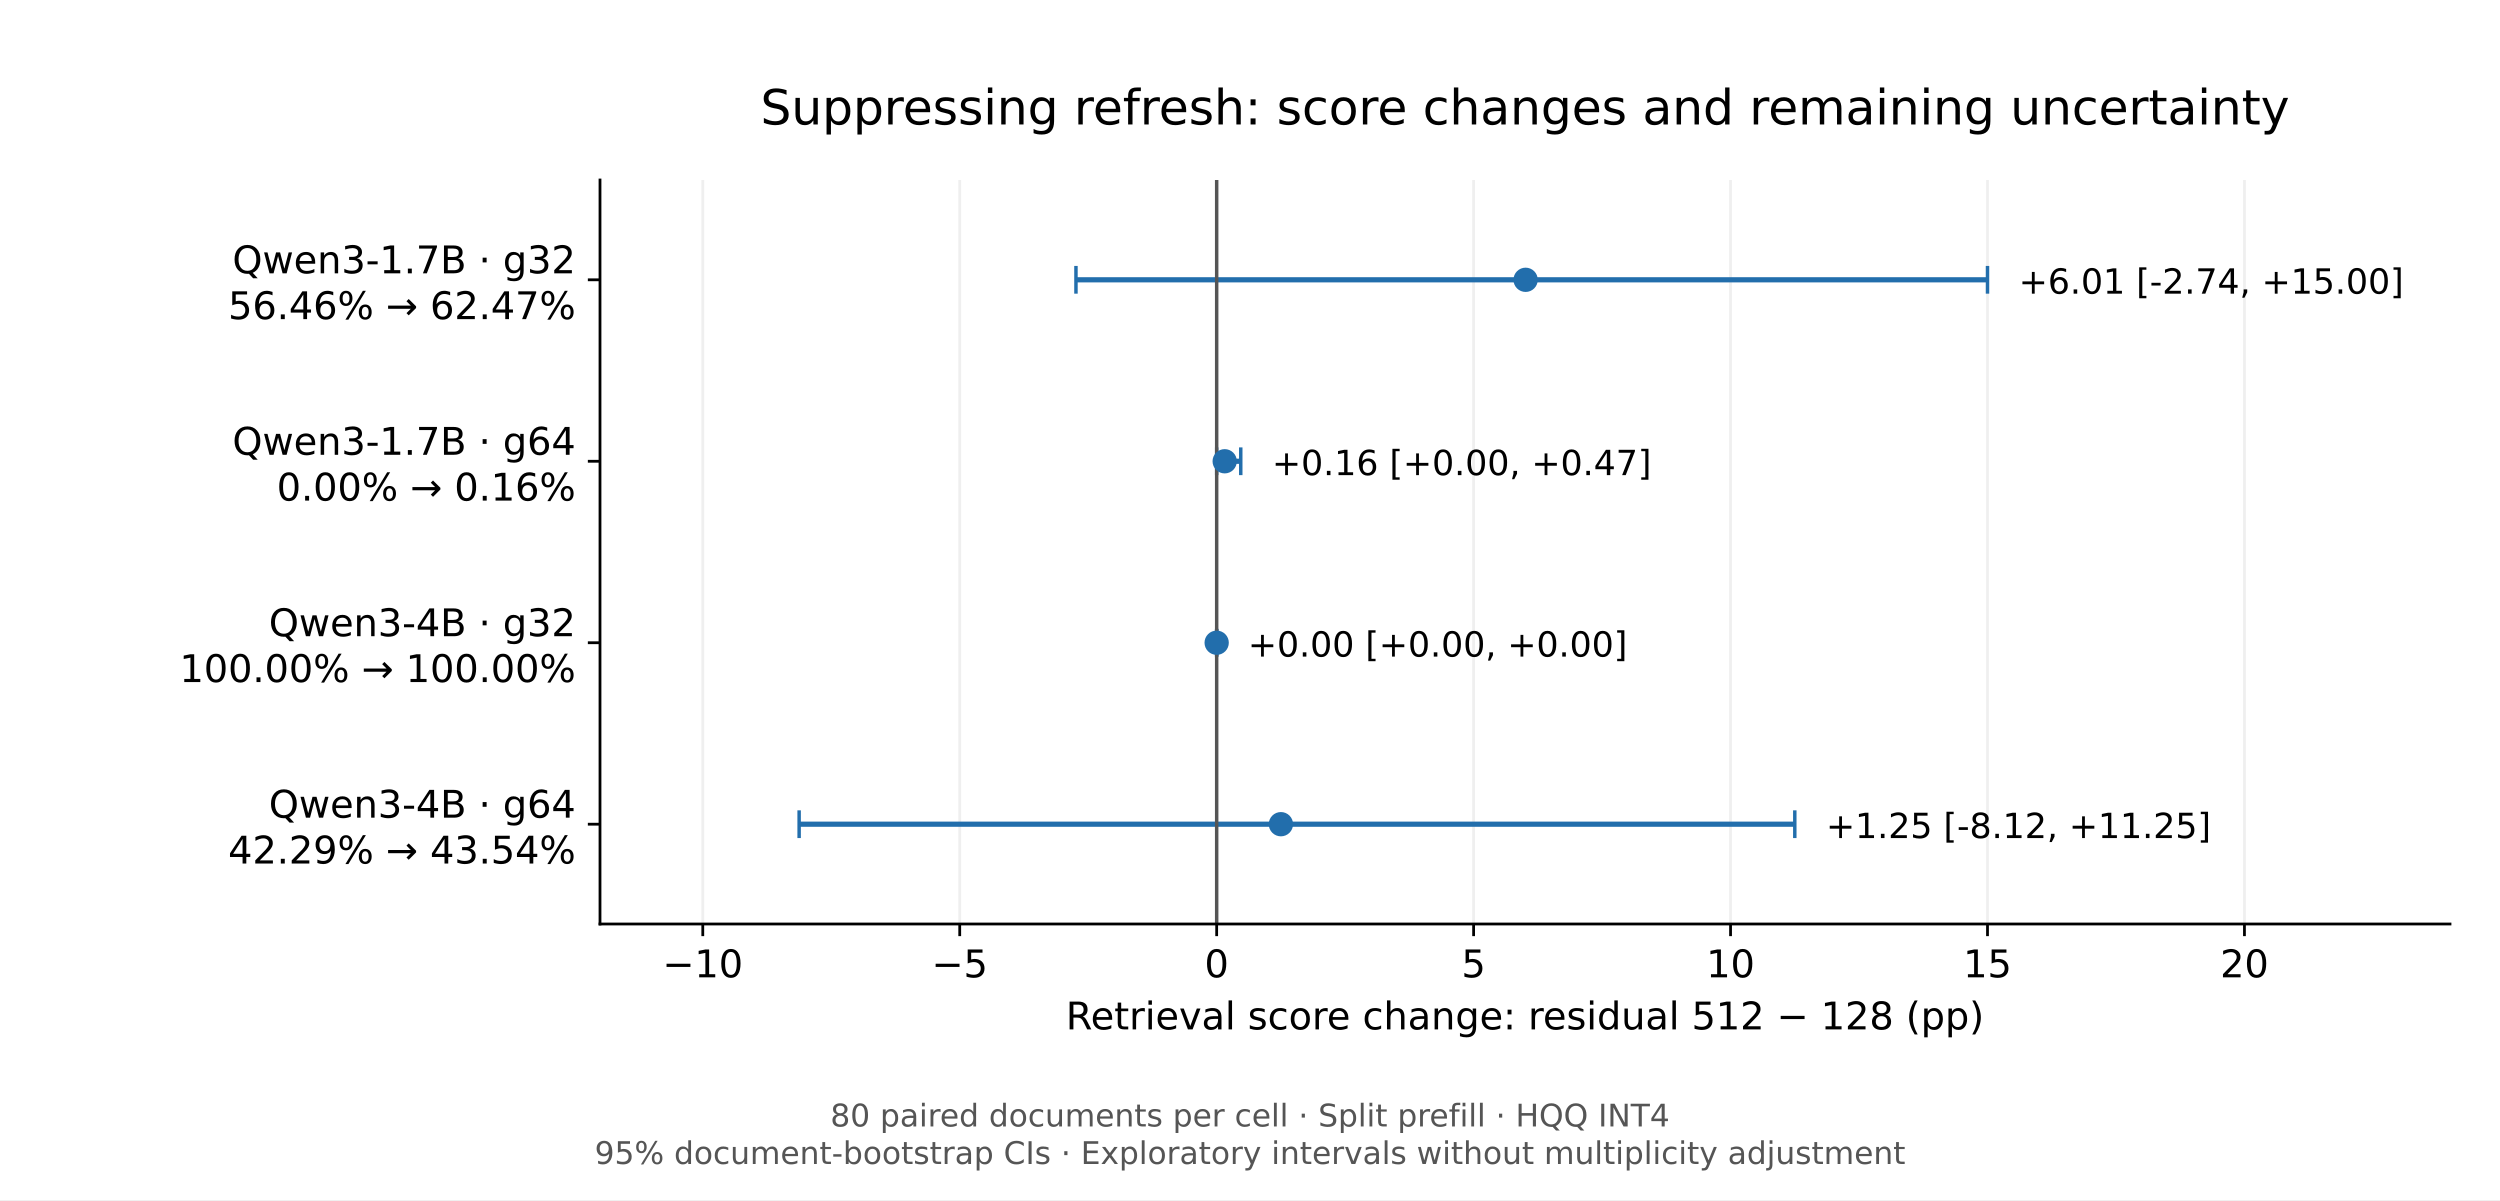
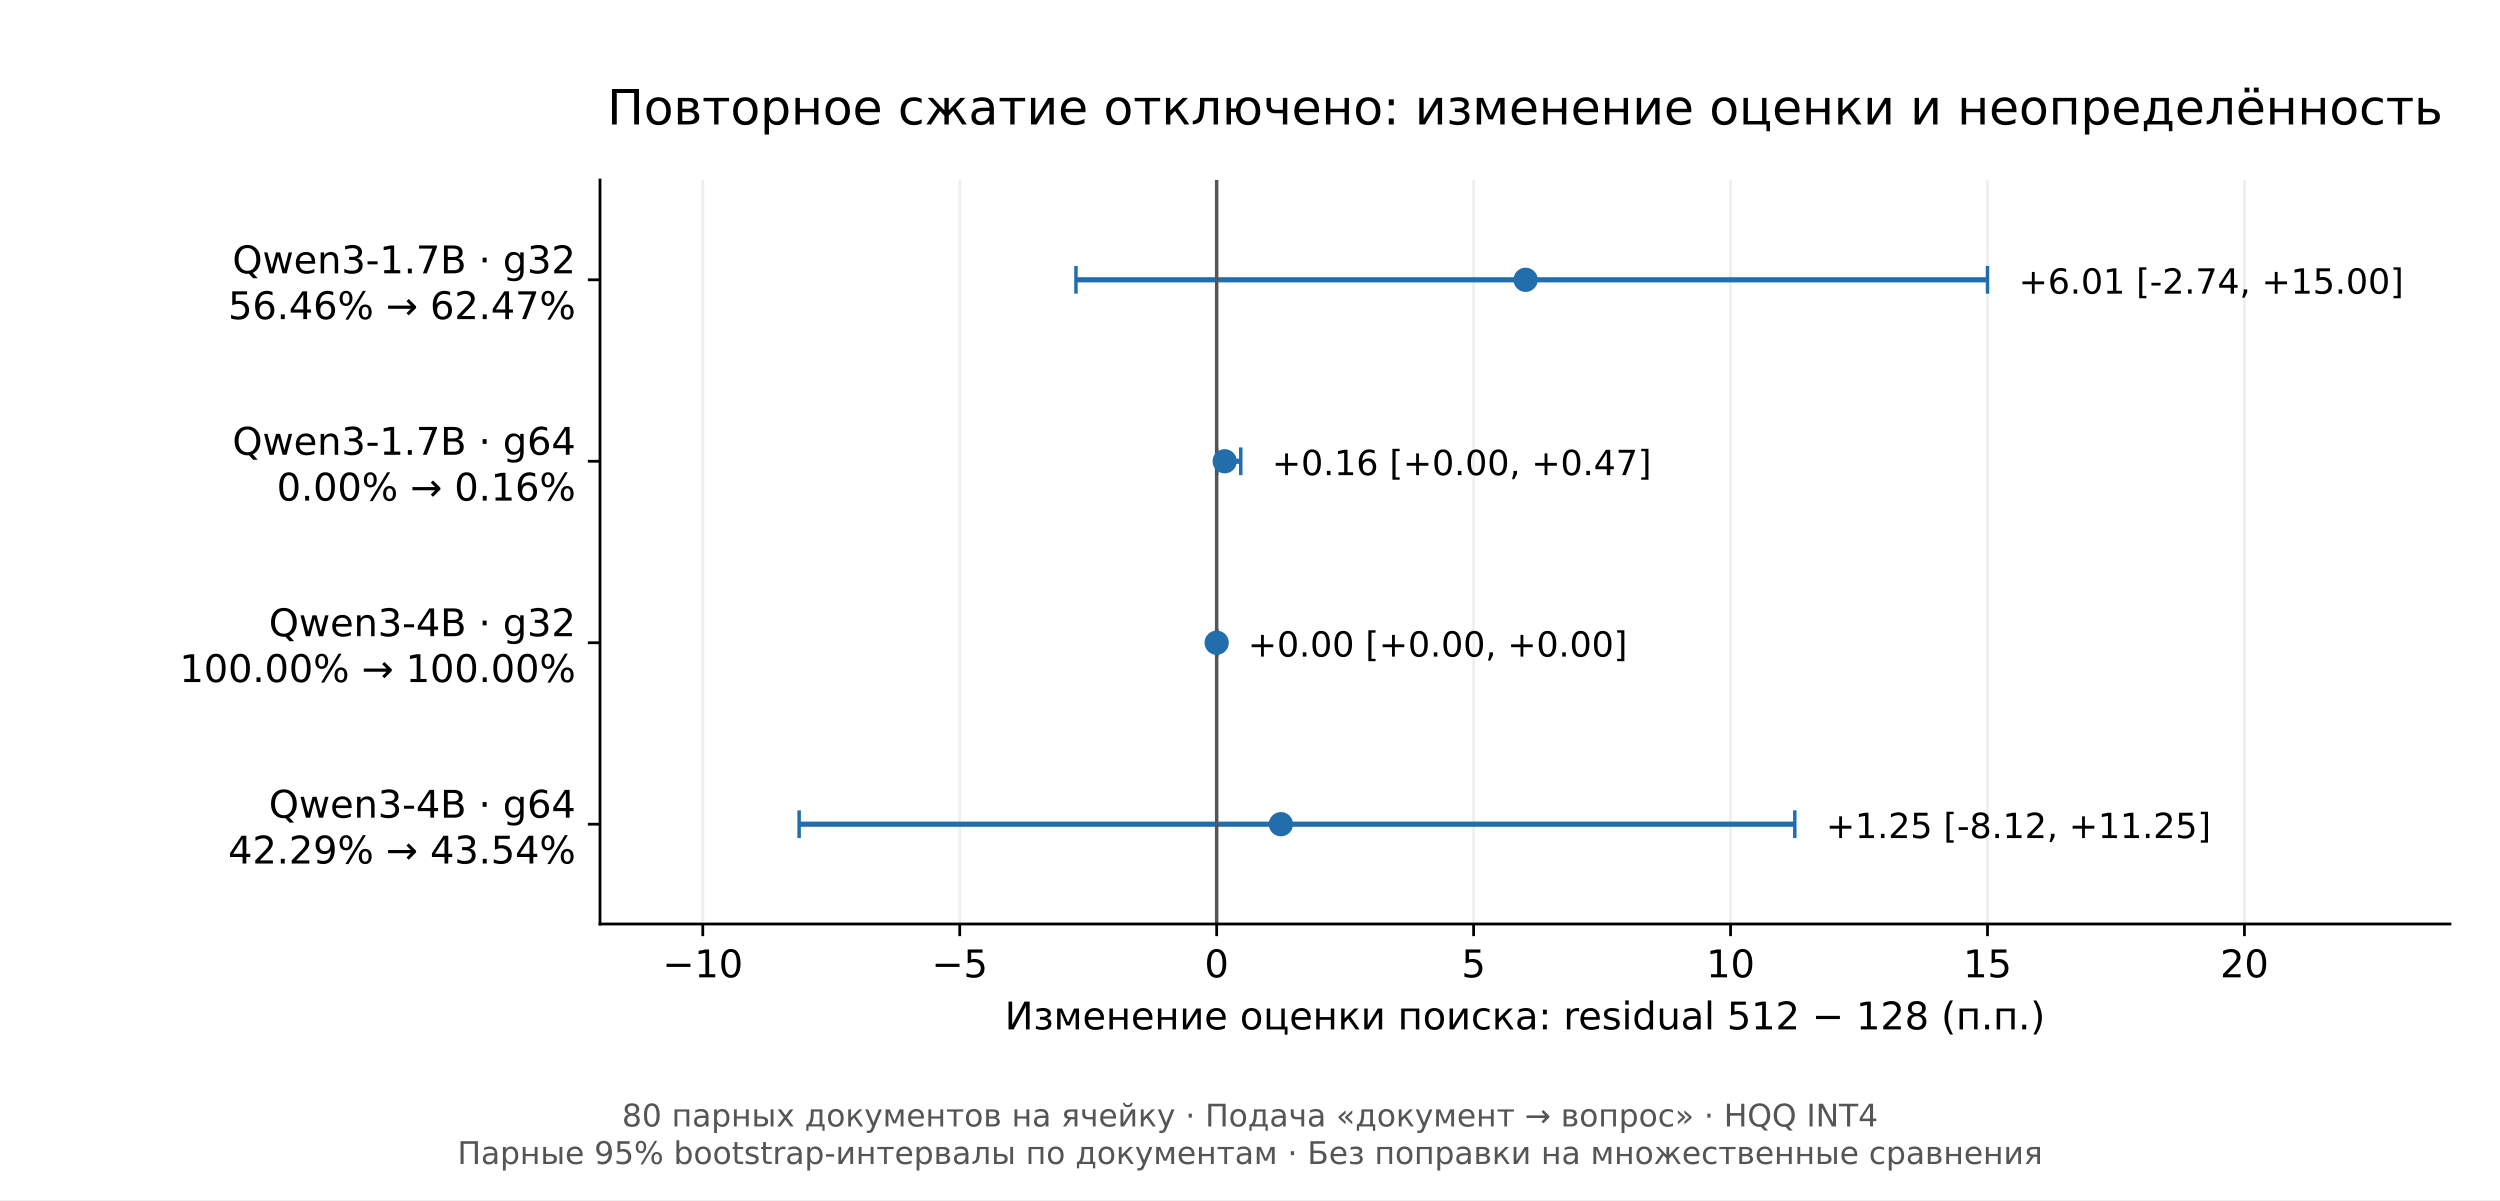
<svg xmlns="http://www.w3.org/2000/svg" xmlns:xlink="http://www.w3.org/1999/xlink" width="720pt" height="345.6pt" viewBox="0 0 720 345.6" version="1.1">
  <defs>
    <style type="text/css">*{stroke-linejoin: round; stroke-linecap: butt}</style>
  </defs>
  <g id="figure_1">
    <g id="patch_1">
      <path d="M 0 345.6 L 720 345.6 L 720 0 L 0 0 z " style="fill: #ffffff" />
    </g>
    <g id="axes_1">
      <g id="patch_2">
        <path d="M 172.8 266.112 L 705.6 266.112 L 705.6 51.84 L 172.8 51.84 z " style="fill: #ffffff" />
      </g>
      <g id="matplotlib.axis_1">
        <g id="xtick_1">
          <g id="line2d_1">
            <path d="M 202.4 266.112 L 202.4 51.84 " clip-path="url(#p7ee5701e01)" style="fill: none; stroke: #b0b0b0; stroke-opacity: 0.2; stroke-width: 0.8; stroke-linecap: square" />
          </g>
          <g id="line2d_2">
            <defs>
              <path id="m49ed7ece80" d="M 0 0 L 0 3.5 " style="stroke: #000000; stroke-width: 0.8" />
            </defs>
            <g>
              <use xlink:href="#m49ed7ece80" x="202.4" y="266.112" style="stroke: #000000; stroke-width: 0.8" />
            </g>
          </g>
          <g id="text_1">
            <text style="font-size: 11px; font-family: 'DejaVu Sans', 'Bitstream Vera Sans', 'Computer Modern Sans Serif', 'Lucida Grande', 'Verdana', 'Geneva', 'Lucid', 'Arial', 'Helvetica', 'Avant Garde', sans-serif; text-anchor: middle" x="202.4" y="281.469" transform="rotate(-0 202.4 281.4694)">−10</text>
          </g>
        </g>
        <g id="xtick_2">
          <g id="line2d_3">
            <path d="M 276.4 266.112 L 276.4 51.84 " clip-path="url(#p7ee5701e01)" style="fill: none; stroke: #b0b0b0; stroke-opacity: 0.2; stroke-width: 0.8; stroke-linecap: square" />
          </g>
          <g id="line2d_4">
            <g>
              <use xlink:href="#m49ed7ece80" x="276.4" y="266.112" style="stroke: #000000; stroke-width: 0.8" />
            </g>
          </g>
          <g id="text_2">
            <text style="font-size: 11px; font-family: 'DejaVu Sans', 'Bitstream Vera Sans', 'Computer Modern Sans Serif', 'Lucida Grande', 'Verdana', 'Geneva', 'Lucid', 'Arial', 'Helvetica', 'Avant Garde', sans-serif; text-anchor: middle" x="276.4" y="281.469" transform="rotate(-0 276.4 281.4694)">−5</text>
          </g>
        </g>
        <g id="xtick_3">
          <g id="line2d_5">
            <path d="M 350.4 266.112 L 350.4 51.84 " clip-path="url(#p7ee5701e01)" style="fill: none; stroke: #b0b0b0; stroke-opacity: 0.2; stroke-width: 0.8; stroke-linecap: square" />
          </g>
          <g id="line2d_6">
            <g>
              <use xlink:href="#m49ed7ece80" x="350.4" y="266.112" style="stroke: #000000; stroke-width: 0.8" />
            </g>
          </g>
          <g id="text_3">
            <text style="font-size: 11px; font-family: 'DejaVu Sans', 'Bitstream Vera Sans', 'Computer Modern Sans Serif', 'Lucida Grande', 'Verdana', 'Geneva', 'Lucid', 'Arial', 'Helvetica', 'Avant Garde', sans-serif; text-anchor: middle" x="350.4" y="281.469" transform="rotate(-0 350.4 281.4694)">0</text>
          </g>
        </g>
        <g id="xtick_4">
          <g id="line2d_7">
            <path d="M 424.4 266.112 L 424.4 51.84 " clip-path="url(#p7ee5701e01)" style="fill: none; stroke: #b0b0b0; stroke-opacity: 0.2; stroke-width: 0.8; stroke-linecap: square" />
          </g>
          <g id="line2d_8">
            <g>
              <use xlink:href="#m49ed7ece80" x="424.4" y="266.112" style="stroke: #000000; stroke-width: 0.8" />
            </g>
          </g>
          <g id="text_4">
            <text style="font-size: 11px; font-family: 'DejaVu Sans', 'Bitstream Vera Sans', 'Computer Modern Sans Serif', 'Lucida Grande', 'Verdana', 'Geneva', 'Lucid', 'Arial', 'Helvetica', 'Avant Garde', sans-serif; text-anchor: middle" x="424.4" y="281.469" transform="rotate(-0 424.4 281.4694)">5</text>
          </g>
        </g>
        <g id="xtick_5">
          <g id="line2d_9">
            <path d="M 498.4 266.112 L 498.4 51.84 " clip-path="url(#p7ee5701e01)" style="fill: none; stroke: #b0b0b0; stroke-opacity: 0.2; stroke-width: 0.8; stroke-linecap: square" />
          </g>
          <g id="line2d_10">
            <g>
              <use xlink:href="#m49ed7ece80" x="498.4" y="266.112" style="stroke: #000000; stroke-width: 0.8" />
            </g>
          </g>
          <g id="text_5">
            <text style="font-size: 11px; font-family: 'DejaVu Sans', 'Bitstream Vera Sans', 'Computer Modern Sans Serif', 'Lucida Grande', 'Verdana', 'Geneva', 'Lucid', 'Arial', 'Helvetica', 'Avant Garde', sans-serif; text-anchor: middle" x="498.4" y="281.469" transform="rotate(-0 498.4 281.4694)">10</text>
          </g>
        </g>
        <g id="xtick_6">
          <g id="line2d_11">
            <path d="M 572.4 266.112 L 572.4 51.84 " clip-path="url(#p7ee5701e01)" style="fill: none; stroke: #b0b0b0; stroke-opacity: 0.2; stroke-width: 0.8; stroke-linecap: square" />
          </g>
          <g id="line2d_12">
            <g>
              <use xlink:href="#m49ed7ece80" x="572.4" y="266.112" style="stroke: #000000; stroke-width: 0.8" />
            </g>
          </g>
          <g id="text_6">
            <text style="font-size: 11px; font-family: 'DejaVu Sans', 'Bitstream Vera Sans', 'Computer Modern Sans Serif', 'Lucida Grande', 'Verdana', 'Geneva', 'Lucid', 'Arial', 'Helvetica', 'Avant Garde', sans-serif; text-anchor: middle" x="572.4" y="281.469" transform="rotate(-0 572.4 281.4694)">15</text>
          </g>
        </g>
        <g id="xtick_7">
          <g id="line2d_13">
            <path d="M 646.4 266.112 L 646.4 51.84 " clip-path="url(#p7ee5701e01)" style="fill: none; stroke: #b0b0b0; stroke-opacity: 0.2; stroke-width: 0.8; stroke-linecap: square" />
          </g>
          <g id="line2d_14">
            <g>
              <use xlink:href="#m49ed7ece80" x="646.4" y="266.112" style="stroke: #000000; stroke-width: 0.8" />
            </g>
          </g>
          <g id="text_7">
            <text style="font-size: 11px; font-family: 'DejaVu Sans', 'Bitstream Vera Sans', 'Computer Modern Sans Serif', 'Lucida Grande', 'Verdana', 'Geneva', 'Lucid', 'Arial', 'Helvetica', 'Avant Garde', sans-serif; text-anchor: middle" x="646.4" y="281.469" transform="rotate(-0 646.4 281.4694)">20</text>
          </g>
        </g>
        <g id="text_8">
-           <text style="font-size: 11px; font-family: 'DejaVu Sans', 'Bitstream Vera Sans', 'Computer Modern Sans Serif', 'Lucida Grande', 'Verdana', 'Geneva', 'Lucid', 'Arial', 'Helvetica', 'Avant Garde', sans-serif; text-anchor: middle" x="439.2" y="296.47" transform="rotate(-0 439.2 296.4703)">Retrieval score change: residual 512 − 128 (pp)</text>
+           <text style="font-size: 11px; font-family: 'DejaVu Sans', 'Bitstream Vera Sans', 'Computer Modern Sans Serif', 'Lucida Grande', 'Verdana', 'Geneva', 'Lucid', 'Arial', 'Helvetica', 'Avant Garde', sans-serif; text-anchor: middle" x="439.2" y="296.47" transform="rotate(-0 439.2 296.4703)">Изменение оценки поиска: residual 512 − 128 (п.п.)</text>
        </g>
      </g>
      <g id="matplotlib.axis_2">
        <g id="ytick_1">
          <g id="line2d_15">
            <defs>
              <path id="m8838c5e649" d="M 0 0 L -3.5 0 " style="stroke: #000000; stroke-width: 0.8" />
            </defs>
            <g>
              <use xlink:href="#m8838c5e649" x="172.8" y="80.584" style="stroke: #000000; stroke-width: 0.8" />
            </g>
          </g>
          <g id="text_9">
            <text style="font-size: 11px; font-family: 'DejaVu Sans', 'Bitstream Vera Sans', 'Computer Modern Sans Serif', 'Lucida Grande', 'Verdana', 'Geneva', 'Lucid', 'Arial', 'Helvetica', 'Avant Garde', sans-serif" transform="translate(66.92891 78.71198)">Qwen3-1.7B · g32</text>
            <text style="font-size: 11px; font-family: 'DejaVu Sans', 'Bitstream Vera Sans', 'Computer Modern Sans Serif', 'Lucida Grande', 'Verdana', 'Geneva', 'Lucid', 'Arial', 'Helvetica', 'Avant Garde', sans-serif" transform="translate(65.70516 91.91413)">56.46% → 62.47%</text>
          </g>
        </g>
        <g id="ytick_2">
          <g id="line2d_16">
            <g>
              <use xlink:href="#m8838c5e649" x="172.8" y="132.845" style="stroke: #000000; stroke-width: 0.8" />
            </g>
          </g>
          <g id="text_10">
            <text style="font-size: 11px; font-family: 'DejaVu Sans', 'Bitstream Vera Sans', 'Computer Modern Sans Serif', 'Lucida Grande', 'Verdana', 'Geneva', 'Lucid', 'Arial', 'Helvetica', 'Avant Garde', sans-serif" transform="translate(66.92891 130.9734)">Qwen3-1.7B · g64</text>
            <text style="font-size: 11px; font-family: 'DejaVu Sans', 'Bitstream Vera Sans', 'Computer Modern Sans Serif', 'Lucida Grande', 'Verdana', 'Geneva', 'Lucid', 'Arial', 'Helvetica', 'Avant Garde', sans-serif" transform="translate(79.70266 144.1756)">0.00% → 0.16%</text>
          </g>
        </g>
        <g id="ytick_3">
          <g id="line2d_17">
            <g>
              <use xlink:href="#m8838c5e649" x="172.8" y="185.107" style="stroke: #000000; stroke-width: 0.8" />
            </g>
          </g>
          <g id="text_11">
            <text style="font-size: 11px; font-family: 'DejaVu Sans', 'Bitstream Vera Sans', 'Computer Modern Sans Serif', 'Lucida Grande', 'Verdana', 'Geneva', 'Lucid', 'Arial', 'Helvetica', 'Avant Garde', sans-serif" transform="translate(77.42359 183.2349)">Qwen3-4B · g32</text>
            <text style="font-size: 11px; font-family: 'DejaVu Sans', 'Bitstream Vera Sans', 'Computer Modern Sans Serif', 'Lucida Grande', 'Verdana', 'Geneva', 'Lucid', 'Arial', 'Helvetica', 'Avant Garde', sans-serif" transform="translate(51.70766 196.4371)">100.00% → 100.00%</text>
          </g>
        </g>
        <g id="ytick_4">
          <g id="line2d_18">
            <g>
              <use xlink:href="#m8838c5e649" x="172.8" y="237.368" style="stroke: #000000; stroke-width: 0.8" />
            </g>
          </g>
          <g id="text_12">
            <text style="font-size: 11px; font-family: 'DejaVu Sans', 'Bitstream Vera Sans', 'Computer Modern Sans Serif', 'Lucida Grande', 'Verdana', 'Geneva', 'Lucid', 'Arial', 'Helvetica', 'Avant Garde', sans-serif" transform="translate(77.42359 235.4964)">Qwen3-4B · g64</text>
            <text style="font-size: 11px; font-family: 'DejaVu Sans', 'Bitstream Vera Sans', 'Computer Modern Sans Serif', 'Lucida Grande', 'Verdana', 'Geneva', 'Lucid', 'Arial', 'Helvetica', 'Avant Garde', sans-serif" transform="translate(65.70516 248.6985)">42.29% → 43.54%</text>
          </g>
        </g>
      </g>
      <g id="LineCollection_1">
        <path d="M 309.876 80.584 L 572.4 80.584 " clip-path="url(#p7ee5701e01)" style="fill: none; stroke: #226eac; stroke-width: 1.5" />
      </g>
      <g id="line2d_19">
        <defs>
          <path id="m2d5c910559" d="M 0 4 L 0 -4 " style="stroke: #226eac" />
        </defs>
        <g clip-path="url(#p7ee5701e01)">
          <use xlink:href="#m2d5c910559" x="309.876" y="80.584" style="fill: #226eac; stroke: #226eac" />
        </g>
      </g>
      <g id="line2d_20">
        <g clip-path="url(#p7ee5701e01)">
          <use xlink:href="#m2d5c910559" x="572.4" y="80.584" style="fill: #226eac; stroke: #226eac" />
        </g>
      </g>
      <g id="LineCollection_2">
        <path d="M 350.4 132.845 L 357.337 132.845 " clip-path="url(#p7ee5701e01)" style="fill: none; stroke: #226eac; stroke-width: 1.5" />
      </g>
      <g id="line2d_21">
        <g clip-path="url(#p7ee5701e01)">
          <use xlink:href="#m2d5c910559" x="350.4" y="132.845" style="fill: #226eac; stroke: #226eac" />
        </g>
      </g>
      <g id="line2d_22">
        <g clip-path="url(#p7ee5701e01)">
          <use xlink:href="#m2d5c910559" x="357.337" y="132.845" style="fill: #226eac; stroke: #226eac" />
        </g>
      </g>
      <g id="LineCollection_3">
        <path d="M 350.4 185.107 L 350.4 185.107 " clip-path="url(#p7ee5701e01)" style="fill: none; stroke: #226eac; stroke-width: 1.5" />
      </g>
      <g id="line2d_23">
        <g clip-path="url(#p7ee5701e01)">
          <use xlink:href="#m2d5c910559" x="350.4" y="185.107" style="fill: #226eac; stroke: #226eac" />
        </g>
      </g>
      <g id="line2d_24">
        <g clip-path="url(#p7ee5701e01)">
          <use xlink:href="#m2d5c910559" x="350.4" y="185.107" style="fill: #226eac; stroke: #226eac" />
        </g>
      </g>
      <g id="LineCollection_4">
        <path d="M 230.15 237.368 L 516.9 237.368 " clip-path="url(#p7ee5701e01)" style="fill: none; stroke: #226eac; stroke-width: 1.5" />
      </g>
      <g id="line2d_25">
        <g clip-path="url(#p7ee5701e01)">
          <use xlink:href="#m2d5c910559" x="230.15" y="237.368" style="fill: #226eac; stroke: #226eac" />
        </g>
      </g>
      <g id="line2d_26">
        <g clip-path="url(#p7ee5701e01)">
          <use xlink:href="#m2d5c910559" x="516.9" y="237.368" style="fill: #226eac; stroke: #226eac" />
        </g>
      </g>
      <g id="line2d_27">
        <path d="M 350.4 266.112 L 350.4 51.84 " clip-path="url(#p7ee5701e01)" style="fill: none; stroke: #555555; stroke-linecap: square" />
      </g>
      <g id="line2d_28">
        <defs>
          <path id="maec0524fb0" d="M 0 3 C 0.796 3 1.559 2.684 2.121 2.121 C 2.684 1.559 3 0.796 3 0 C 3 -0.796 2.684 -1.559 2.121 -2.121 C 1.559 -2.684 0.796 -3 0 -3 C -0.796 -3 -1.559 -2.684 -2.121 -2.121 C -2.684 -1.559 -3 -0.796 -3 0 C -3 0.796 -2.684 1.559 -2.121 2.121 C -1.559 2.684 -0.796 3 0 3 z " style="stroke: #226eac" />
        </defs>
        <g clip-path="url(#p7ee5701e01)">
          <use xlink:href="#maec0524fb0" x="439.376" y="80.584" style="fill: #226eac; stroke: #226eac" />
        </g>
      </g>
      <g id="line2d_29">
        <g clip-path="url(#p7ee5701e01)">
          <use xlink:href="#maec0524fb0" x="352.712" y="132.845" style="fill: #226eac; stroke: #226eac" />
        </g>
      </g>
      <g id="line2d_30">
        <g clip-path="url(#p7ee5701e01)">
          <use xlink:href="#maec0524fb0" x="350.4" y="185.107" style="fill: #226eac; stroke: #226eac" />
        </g>
      </g>
      <g id="line2d_31">
        <g clip-path="url(#p7ee5701e01)">
          <use xlink:href="#maec0524fb0" x="368.9" y="237.368" style="fill: #226eac; stroke: #226eac" />
        </g>
      </g>
      <g id="patch_3">
        <path d="M 172.8 266.112 L 172.8 51.84 " style="fill: none; stroke: #000000; stroke-width: 0.8; stroke-linejoin: miter; stroke-linecap: square" />
      </g>
      <g id="patch_4">
        <path d="M 172.8 266.112 L 705.6 266.112 " style="fill: none; stroke: #000000; stroke-width: 0.8; stroke-linejoin: miter; stroke-linecap: square" />
      </g>
      <g id="text_13">
        <text style="font-size: 10px; font-family: 'DejaVu Sans', 'Bitstream Vera Sans', 'Computer Modern Sans Serif', 'Lucida Grande', 'Verdana', 'Geneva', 'Lucid', 'Arial', 'Helvetica', 'Avant Garde', sans-serif; text-anchor: start" x="581.4" y="84.584" transform="rotate(-0 581.4 84.5838)">+6.01 [-2.74, +15.00]</text>
      </g>
      <g id="text_14">
        <text style="font-size: 10px; font-family: 'DejaVu Sans', 'Bitstream Vera Sans', 'Computer Modern Sans Serif', 'Lucida Grande', 'Verdana', 'Geneva', 'Lucid', 'Arial', 'Helvetica', 'Avant Garde', sans-serif; text-anchor: start" x="366.337" y="136.845" transform="rotate(-0 366.3375 136.8453)">+0.16 [+0.00, +0.47]</text>
      </g>
      <g id="text_15">
        <text style="font-size: 10px; font-family: 'DejaVu Sans', 'Bitstream Vera Sans', 'Computer Modern Sans Serif', 'Lucida Grande', 'Verdana', 'Geneva', 'Lucid', 'Arial', 'Helvetica', 'Avant Garde', sans-serif; text-anchor: start" x="359.4" y="189.107" transform="rotate(-0 359.4 189.1067)">+0.00 [+0.00, +0.00]</text>
      </g>
      <g id="text_16">
        <text style="font-size: 10px; font-family: 'DejaVu Sans', 'Bitstream Vera Sans', 'Computer Modern Sans Serif', 'Lucida Grande', 'Verdana', 'Geneva', 'Lucid', 'Arial', 'Helvetica', 'Avant Garde', sans-serif; text-anchor: start" x="525.9" y="241.368" transform="rotate(-0 525.9 241.3682)">+1.25 [-8.12, +11.25]</text>
      </g>
      <g id="text_17">
-         <text style="font-size: 14px; font-family: 'DejaVu Sans', 'Bitstream Vera Sans', 'Computer Modern Sans Serif', 'Lucida Grande', 'Verdana', 'Geneva', 'Lucid', 'Arial', 'Helvetica', 'Avant Garde', sans-serif; text-anchor: middle" x="439.2" y="35.84" transform="rotate(-0 439.2 35.84)">Suppressing refresh: score changes and remaining uncertainty</text>
+         <text style="font-size: 14px; font-family: 'DejaVu Sans', 'Bitstream Vera Sans', 'Computer Modern Sans Serif', 'Lucida Grande', 'Verdana', 'Geneva', 'Lucid', 'Arial', 'Helvetica', 'Avant Garde', sans-serif; text-anchor: middle" x="439.2" y="35.84" transform="rotate(-0 439.2 35.84)">Повторное сжатие отключено: изменение оценки и неопределённость</text>
      </g>
    </g>
    <g id="text_18">
-       <text style="font-size: 9px; font-family: 'DejaVu Sans', 'Bitstream Vera Sans', 'Computer Modern Sans Serif', 'Lucida Grande', 'Verdana', 'Geneva', 'Lucid', 'Arial', 'Helvetica', 'Avant Garde', sans-serif; fill: #555555" transform="translate(239.1391 324.4295)">80 paired documents per cell · Split prefill · HQQ INT4</text>
-       <text style="font-size: 9px; font-family: 'DejaVu Sans', 'Bitstream Vera Sans', 'Computer Modern Sans Serif', 'Lucida Grande', 'Verdana', 'Geneva', 'Lucid', 'Arial', 'Helvetica', 'Avant Garde', sans-serif; fill: #555555" transform="translate(171.2602 335.232)">95% document-bootstrap CIs · Exploratory intervals without multiplicity adjustment</text>
+       <text style="font-size: 9px; font-family: 'DejaVu Sans', 'Bitstream Vera Sans', 'Computer Modern Sans Serif', 'Lucida Grande', 'Verdana', 'Geneva', 'Lucid', 'Arial', 'Helvetica', 'Avant Garde', sans-serif; fill: #555555" transform="translate(179.138 324.4295)">80 парных документов на ячейку · Подача «документ → вопрос» · HQQ INT4</text>
+       <text style="font-size: 9px; font-family: 'DejaVu Sans', 'Bitstream Vera Sans', 'Computer Modern Sans Serif', 'Lucida Grande', 'Verdana', 'Geneva', 'Lucid', 'Arial', 'Helvetica', 'Avant Garde', sans-serif; fill: #555555" transform="translate(131.7516 335.232)">Парные 95% bootstrap-интервалы по документам · Без поправки на множественные сравнения</text>
    </g>
  </g>
  <defs>
    <clipPath id="p7ee5701e01">
      <rect x="172.8" y="51.84" width="532.8" height="214.272" />
    </clipPath>
  </defs>
</svg>
